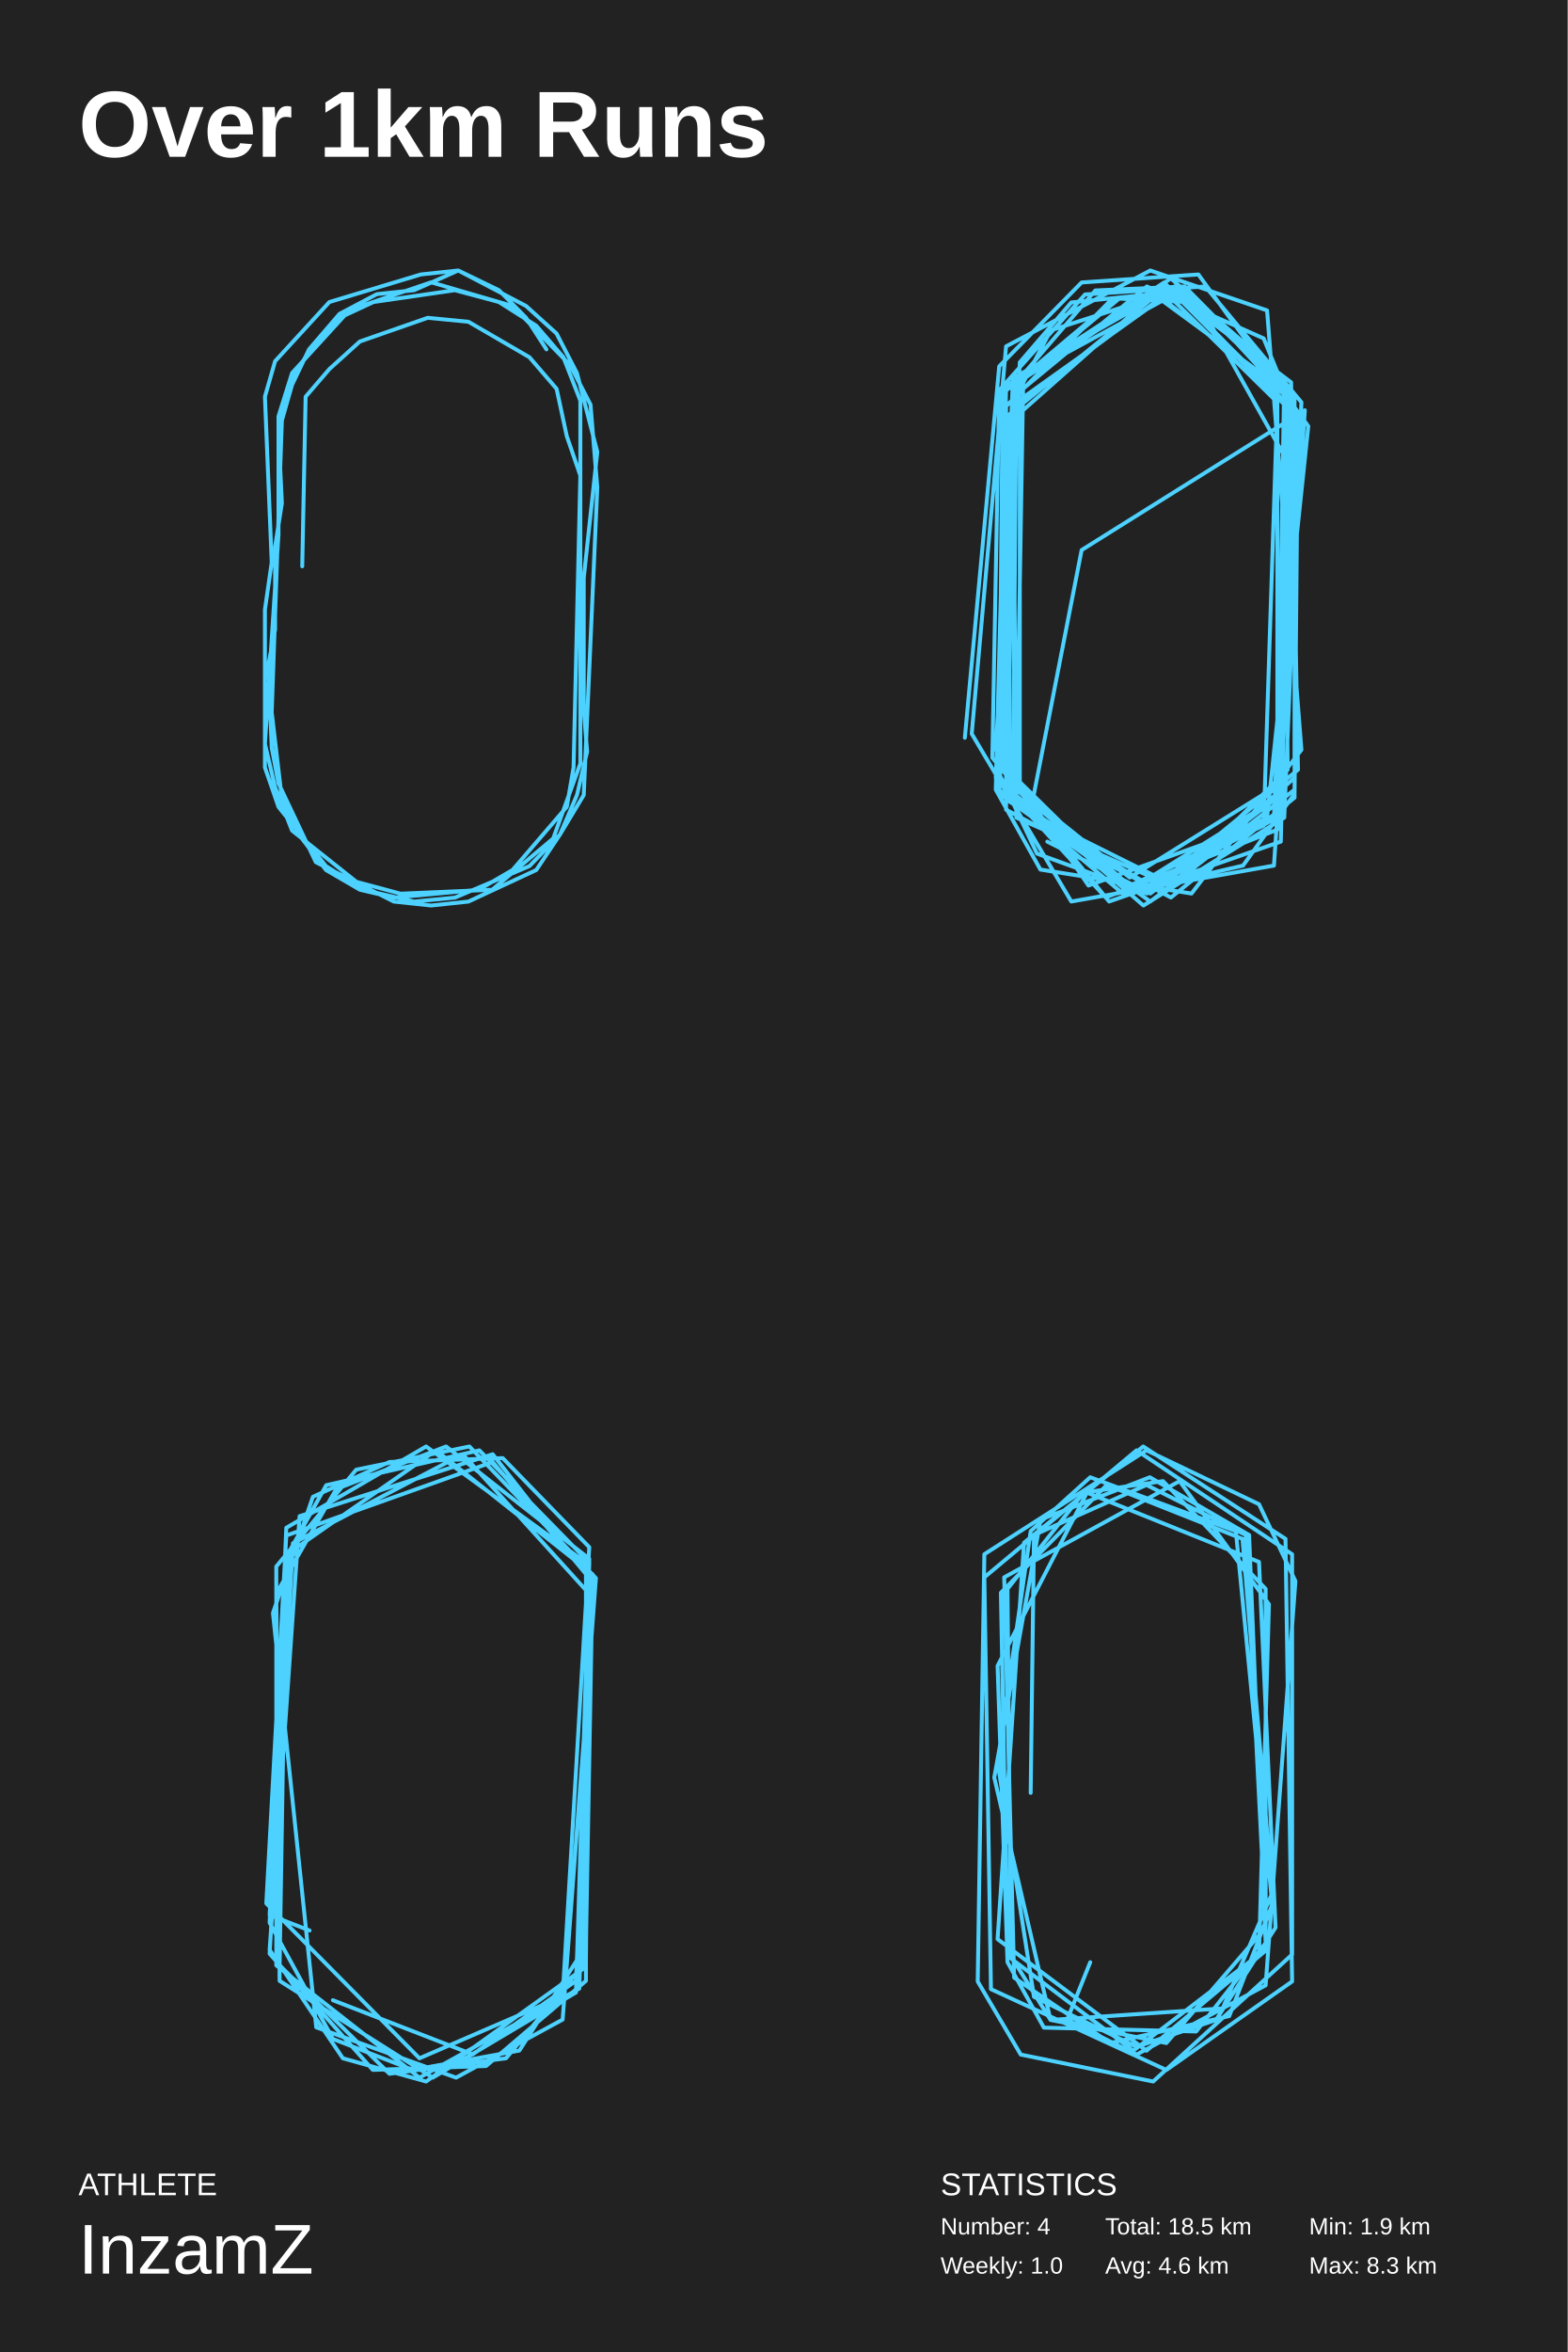
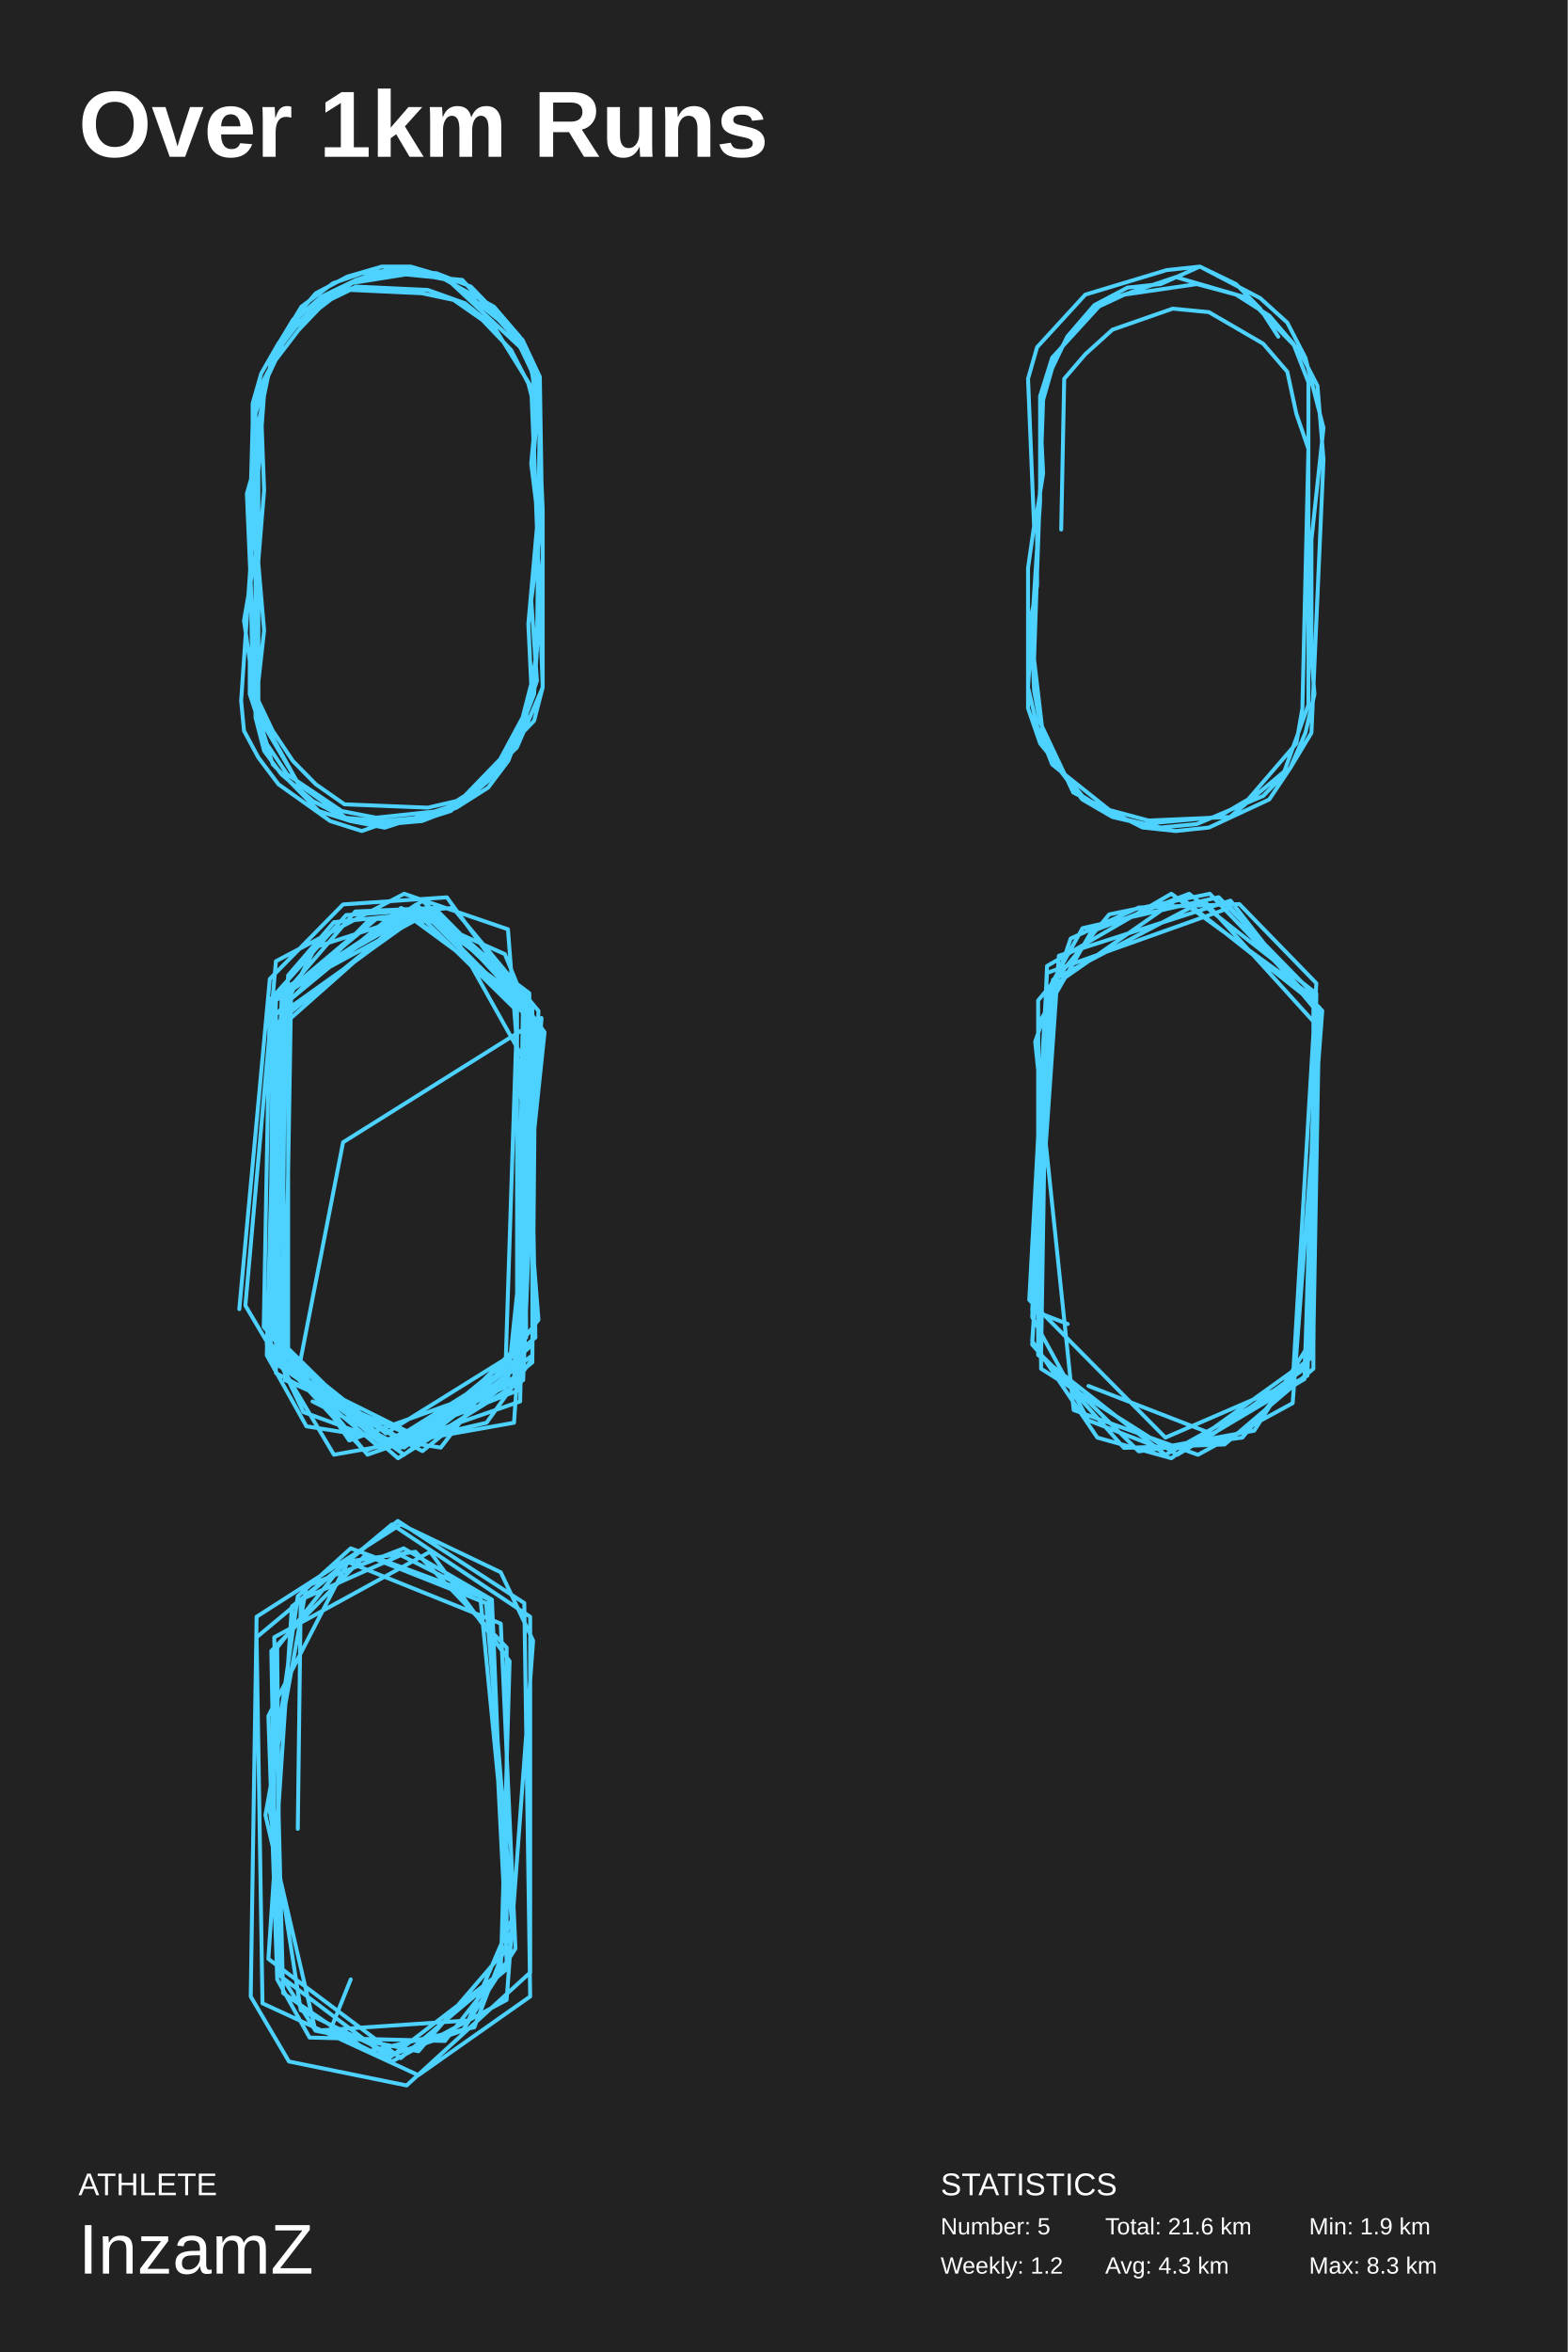
<svg xmlns="http://www.w3.org/2000/svg" baseProfile="full" height="300mm" version="1.1" viewBox="0,0,200,300" width="200mm">
  <defs />
  <rect fill="#222222" height="300" width="200" x="0" y="0" />
  <text fill="#FFFFFF" style="font-size:12px; font-family:Arial; font-weight:bold;" x="10" y="20">Over 1km Runs</text>
  <text fill="#FFFFFF" style="font-size:4px; font-family:Arial" x="10" y="280">ATHLETE</text>
  <text fill="#FFFFFF" style="font-size:9px; font-family:Arial" x="10" y="290">InzamZ</text>
  <text fill="#FFFFFF" style="font-size:4px; font-family:Arial" x="120" y="280">STATISTICS</text>
-   <text fill="#FFFFFF" style="font-size:3px; font-family:Arial" x="120" y="285">Number: 4</text>
-   <text fill="#FFFFFF" style="font-size:3px; font-family:Arial" x="120" y="290">Weekly: 1.0</text>
-   <text fill="#FFFFFF" style="font-size:3px; font-family:Arial" x="141" y="285">Total: 18.5 km</text>
-   <text fill="#FFFFFF" style="font-size:3px; font-family:Arial" x="141" y="290">Avg: 4.6 km</text>
+   <text fill="#FFFFFF" style="font-size:3px; font-family:Arial" x="120" y="285">Number: 5</text>
+   <text fill="#FFFFFF" style="font-size:3px; font-family:Arial" x="120" y="290">Weekly: 1.2</text>
+   <text fill="#FFFFFF" style="font-size:3px; font-family:Arial" x="141" y="285">Total: 21.6 km</text>
+   <text fill="#FFFFFF" style="font-size:3px; font-family:Arial" x="141" y="290">Avg: 4.3 km</text>
  <text fill="#FFFFFF" style="font-size:3px; font-family:Arial" x="167" y="285">Min: 1.9 km</text>
  <text fill="#FFFFFF" style="font-size:3px; font-family:Arial" x="167" y="290">Max: 8.3 km</text>
-   <polyline fill="none" points="69.711,44.562 67.115,40.537 63.654,37.016 58.462,34.5 53.702,35.003 42.019,38.525 35.096,46.072 33.798,50.599 34.664,71.73 33.798,77.767 33.798,97.891 35.529,102.922 41.587,110.469 46.346,113.488 52.837,114.997 58.029,114.494 67.548,110.469 71.442,106.444 74.471,101.413 76.202,62.171 75.336,51.606 72.74,46.575 65.385,39.028 55.0,36.009 44.615,39.531 37.26,47.581 35.529,53.115 35.529,68.208 33.798,94.873 35.096,100.407 37.26,105.941 45.481,112.481 51.106,113.991 62.788,113.488 70.577,106.947 74.038,97.388 74.038,51.103 71.875,45.568 68.413,41.544 63.654,38.525 58.029,37.016 47.644,38.525 43.317,40.537 39.856,44.059 36.827,49.09 35.529,55.127 35.962,64.183 35.096,69.718 35.096,80.283 34.231,84.811 34.664,95.376 35.529,99.904 40.289,109.966 50.24,114.997 55.0,115.5 59.76,114.997 68.413,110.972 71.442,106.444 73.606,101.413 74.904,95.879 74.471,90.345 74.471,73.742 76.202,57.643 73.606,47.581 71.01,42.55 67.115,39.028 58.462,34.5 52.837,37.016 48.077,37.519 43.317,40.034 39.423,44.562 37.26,49.09 35.962,53.618 34.664,90.848 35.962,101.916 38.125,106.444 41.587,110.972 45.913,113.488 50.24,114.494 61.058,113.488 65.385,110.972 72.308,102.922 73.173,97.891 74.038,60.662 72.308,55.631 71.01,49.593 67.548,45.568 59.76,41.04 54.567,40.537 45.913,43.556 42.019,47.078 38.99,50.599 38.558,72.233" stroke="#4dd2ff" stroke-linecap="round" stroke-linejoin="round" stroke-width="0.5" />
-   <polyline fill="none" points="133.609,107.349 146.753,113.972 162.963,101.745 165.154,52.84 161.211,43.16 146.314,36.538 129.665,50.293 129.227,101.236 144.562,113.972 162.963,104.293 163.84,49.783 147.191,37.557 128.789,53.859 129.665,102.255 147.191,113.462 163.402,101.236 164.278,51.821 149.819,37.047 134.047,42.142 129.227,51.311 129.665,104.293 149.381,112.953 164.278,98.179 163.84,50.293 147.629,37.557 128.789,52.84 128.789,102.255 145.876,112.443 162.963,101.745 163.84,48.255 149.381,35.519 128.351,49.274 127.475,97.16 144.562,113.972 162.525,104.293 164.716,50.293 151.134,36.538 139.742,37.047 129.227,49.274 127.475,100.727 143.247,113.972 158.582,110.406 165.154,101.236 165.592,52.84 148.505,36.028 127.913,49.783 127.475,98.689 132.294,108.877 146.314,113.972 165.592,98.179 164.716,48.764 148.505,36.538 128.351,49.783 127.037,100.727 132.732,110.915 152.01,113.972 166.03,95.632 161.649,39.594 146.753,34.5 128.351,44.179 123.97,93.594 136.675,114.991 162.525,110.406 166.469,52.33 137.99,70.161 131.418,103.783 149.819,112.953 165.154,99.198 165.154,50.293 152.448,38.576 142.371,38.066 129.665,48.764 127.037,95.632 138.866,112.953 162.963,104.293 164.716,49.783 149.819,36.538 129.227,48.255 127.037,99.198 145.876,115.5 163.84,104.293 166.03,51.311 153.763,36.538 138.428,37.557 127.475,49.783 126.598,96.651 141.495,114.991 163.402,107.349 164.716,51.311 151.572,37.047 136.675,38.576 130.103,46.217 127.475,101.236 146.753,114.991 165.154,100.727 165.592,53.349 149.381,37.047 130.103,51.311 130.103,100.727 144.124,111.934 162.963,100.217 162.963,48.764 151.572,37.047 141.933,38.066 128.351,51.821 128.351,103.274 149.381,114.481 165.154,101.745 165.154,50.802 150.696,37.047 130.103,48.255 127.475,99.708 141.057,114.481 162.963,105.821 165.154,60.481 152.886,38.576 142.809,38.066 130.542,48.255 129.665,100.727 144.124,112.953 161.211,105.311 162.963,51.311 148.943,37.557 129.665,51.311 127.913,97.67 143.686,113.462 161.649,104.293 166.907,54.368 152.886,35.009 137.99,36.028 127.475,46.727 123.093,94.104" stroke="#4dd2ff" stroke-linecap="round" stroke-linejoin="round" stroke-width="0.5" />
-   <polyline fill="none" points="42.469,255.128 60.31,262.043 73.478,252.659 75.602,203.762 59.035,185.488 37.372,196.848 34.398,249.201 47.566,264.018 62.009,263.524 74.752,252.659 74.752,199.317 54.363,184.5 36.522,194.872 34.398,245.25 42.469,260.067 52.664,264.018 66.257,261.549 74.752,248.214 75.602,200.799 55.637,184.994 36.522,198.329 35.673,250.683 49.69,264.512 64.557,262.537 74.752,250.189 75.177,201.293 62.858,186.476 36.522,195.86 33.974,242.781 53.513,262.537 71.779,254.634 75.177,197.342 64.133,185.982 49.69,186.476 39.92,190.921 34.823,205.738 40.345,258.585 58.186,265.006 71.779,257.598 76.026,201.293 59.885,184.5 45.443,187.463 35.248,199.811 35.248,250.683 53.513,265.006 73.903,253.646 75.602,201.787 62.858,185.488 38.221,193.39 34.398,248.707 43.743,262.537 54.363,265.5 74.327,251.177 75.177,198.823 56.911,184.5 42.894,189.933 35.248,203.268 35.673,252.659 55.212,265.006 73.478,254.14 75.177,199.317 61.159,184.994 41.62,189.439 36.947,197.835 34.398,244.262 39.496,246.238" stroke="#4dd2ff" stroke-linecap="round" stroke-linejoin="round" stroke-width="0.5" />
-   <polyline fill="none" points="139.089,250.282 136.134,257.646 145.0,262.064 161.466,253.227 165.266,201.682 160.621,191.864 146.267,184.991 125.579,198.246 124.734,252.736 130.223,262.064 147.111,265.5 164.843,249.3 164.843,198.246 145.0,184.991 125.579,201.191 126.423,253.718 148.8,264.027 164.843,252.736 163.999,196.282 145.844,184.5 130.645,196.773 127.268,247.336 146.267,261.573 161.466,248.809 161.466,202.664 148.378,188.918 138.245,190.391 128.534,202.664 128.956,249.791 144.578,261.573 160.621,249.3 161.888,204.627 150.489,188.918 128.112,201.191 129.379,252.246 141.622,260.591 156.822,257.155 162.31,242.918 157.666,195.3 139.089,188.427 131.49,195.3 127.268,224.755 131.912,254.7 145.0,261.082 155.133,257.646 162.732,245.864 160.621,199.227 138.667,190.391 127.268,212.482 128.534,250.282 133.178,258.627 152.6,259.118 161.466,247.827 159.355,195.791 146.689,188.427 132.756,193.827 126.845,226.718 134.023,257.646 155.977,256.173 162.31,241.446 158.51,196.282 141.2,189.409 127.69,203.155 128.534,248.809 134.023,257.646 148.8,260.591 161.466,245.864 158.933,195.791 146.267,189.409 131.912,195.791 131.49,228.682" stroke="#4dd2ff" stroke-linecap="round" stroke-linejoin="round" stroke-width="0.5" />
+   <polyline fill="none" points="68.504,51.894 67.771,46.781 66.305,42.947 63.007,39.112 55.313,34.852 50.55,34.0 45.42,35.704 37.725,41.669 34.794,45.503 33.695,50.189 32.596,65.101 32.596,91.515 33.695,95.775 35.893,98.757 39.924,102.166 43.954,104.296 48.718,104.722 53.481,104.296 58.244,103.018 62.275,99.61 65.206,95.775 67.038,91.941 68.504,82.994 68.87,51.468 67.771,47.207 65.939,43.373 58.977,35.704 50.183,34.852 45.42,35.704 41.023,37.834 38.092,40.391 35.527,43.799 32.596,52.746 32.596,70.639 31.13,79.16 31.863,84.272 31.863,88.533 34.794,97.479 40.657,103.444 44.687,104.722 49.084,105.574 58.244,102.592 64.84,95.775 67.038,91.089 68.504,86.829 67.771,76.604 68.87,68.083 67.771,59.136 68.504,51.042 67.771,46.355 65.206,42.095 56.779,35.278 52.382,34.0 48.718,34.0 44.321,35.278 40.29,37.408 37.359,40.817 34.794,45.077 32.962,54.024 32.962,71.917 33.695,80.438 32.596,90.237 34.061,94.923 36.626,98.757 43.588,103.444 47.985,104.296 56.046,103.444 60.076,101.74 63.007,98.331 66.672,91.515 67.771,87.255 67.404,79.586 68.504,67.231 67.771,49.337 63.007,41.669 59.343,38.686 54.58,36.982 45.42,36.556 41.756,38.26 38.092,42.095 35.16,45.929 32.962,50.615 32.229,54.876 32.596,59.136 31.496,62.971 32.596,88.533 34.061,92.793 38.092,100.036 44.687,104.722 49.084,105.148 53.847,104.722 58.244,103.018 62.275,100.462 64.84,97.053 68.137,88.533 69.236,71.065 68.87,48.059 66.672,43.373 63.374,39.965 60.076,36.556 55.679,34.852 50.55,34.426 46.153,34.852 42.489,36.13 38.458,39.112 35.893,43.373 34.061,48.059 33.328,52.746 33.695,62.545 32.962,71.491 32.962,89.385 34.794,93.219 37.359,97.053 40.29,100.036 43.954,102.592 54.58,103.018 58.244,102.166 62.275,99.61 64.84,95.349 68.137,91.941 69.236,87.681 69.236,65.101 68.504,47.633 66.305,44.225 57.145,35.704 52.748,34.852 44.687,36.13 41.023,38.26 35.527,43.799 33.328,47.633 32.229,51.468 32.229,68.083 30.764,89.385 31.13,93.219 32.962,96.627 35.527,100.036 42.122,104.722 46.153,106.0 49.817,104.722 53.481,104.722 57.511,103.444 65.939,95.349 69.236,87.681 68.137,57.432 68.504,53.172 67.404,48.911 65.206,44.651 61.542,40.817 57.878,38.26 53.847,37.408 44.687,36.982 40.29,39.112 36.993,42.095 32.962,49.763 32.229,54.024 31.863,67.231 32.229,88.107 33.328,91.941 37.359,98.757" stroke="#4dd2ff" stroke-linecap="round" stroke-linejoin="round" stroke-width="0.5" />
+   <polyline fill="none" points="163.077,42.944 160.769,39.367 157.692,36.236 153.077,34.0 148.846,34.447 138.462,37.578 132.308,44.286 131.154,48.311 131.923,67.093 131.154,72.46 131.154,90.348 132.692,94.82 138.077,101.528 142.308,104.211 148.077,105.553 152.692,105.106 161.154,101.528 164.615,97.95 167.308,93.478 168.846,58.596 168.077,49.205 165.769,44.733 159.231,38.025 150.0,35.342 140.769,38.472 134.231,45.627 132.692,50.547 132.692,63.963 131.154,87.665 132.308,92.584 134.231,97.503 141.538,103.317 146.538,104.658 156.923,104.211 163.846,98.398 166.923,89.901 166.923,48.758 165,43.839 161.923,40.261 157.692,37.578 152.692,36.236 143.462,37.578 139.615,39.367 136.539,42.497 133.846,46.969 132.692,52.336 133.077,60.385 132.308,65.304 132.308,74.696 131.539,78.721 131.923,88.112 132.692,92.137 136.923,101.081 145.769,105.553 150.0,106.0 154.231,105.553 161.923,101.975 164.615,97.95 166.538,93.478 167.692,88.559 167.308,83.64 167.308,68.882 168.846,54.572 166.538,45.627 164.231,41.155 160.769,38.025 153.077,34.0 148.077,36.236 143.846,36.683 139.615,38.919 136.154,42.944 134.231,46.969 133.077,50.994 131.923,84.087 133.077,93.926 135,97.95 138.077,101.975 141.923,104.211 145.769,105.106 155.385,104.211 159.231,101.975 165.385,94.82 166.154,90.348 166.923,57.255 165.385,52.783 164.231,47.416 161.154,43.839 154.231,39.814 149.615,39.367 141.923,42.05 138.462,45.18 135.769,48.311 135.385,67.541" stroke="#4dd2ff" stroke-linecap="round" stroke-linejoin="round" stroke-width="0.5" />
+   <polyline fill="none" points="39.874,178.755 51.558,184.642 65.968,173.774 67.915,130.302 64.41,121.698 51.168,115.811 36.369,128.038 35.98,173.321 49.611,184.642 65.968,176.038 66.746,127.585 51.947,116.717 35.59,131.208 36.369,174.226 51.947,184.189 66.357,173.321 67.136,129.396 54.284,116.264 40.264,120.793 35.98,128.943 36.369,176.038 53.895,183.736 67.136,170.604 66.746,128.038 52.337,116.717 35.59,130.302 35.59,174.226 50.779,183.283 65.968,173.774 66.746,126.226 53.895,114.906 35.201,127.132 34.422,169.698 49.611,184.642 65.578,176.038 67.525,128.038 55.452,115.811 45.327,116.264 35.98,127.132 34.422,172.868 48.442,184.642 62.073,181.472 67.915,173.321 68.304,130.302 53.116,115.359 34.811,127.585 34.422,171.057 38.706,180.113 51.168,184.642 68.304,170.604 67.525,126.679 53.116,115.811 35.201,127.585 34.032,172.868 39.095,181.925 56.231,184.642 68.694,168.34 64.799,118.528 51.558,114.0 35.201,122.604 31.306,166.528 42.6,185.547 65.578,181.472 69.083,129.849 43.769,145.698 37.927,175.585 54.284,183.736 67.915,171.51 67.915,128.038 56.621,117.623 47.663,117.17 36.369,126.679 34.032,168.34 44.548,183.736 65.968,176.038 67.525,127.585 54.284,115.811 35.98,126.226 34.032,171.51 50.779,186.0 66.746,176.038 68.694,128.943 57.789,115.811 44.158,116.717 34.422,127.585 33.643,169.245 46.884,185.547 66.357,178.755 67.525,128.943 55.842,116.264 42.6,117.623 36.759,124.415 34.422,173.321 51.558,185.547 67.915,172.868 68.304,130.755 53.895,116.264 36.759,128.943 36.759,172.868 49.221,182.83 65.968,172.415 65.968,126.679 55.842,116.264 47.274,117.17 35.201,129.396 35.201,175.132 53.895,185.094 67.915,173.774 67.915,128.491 55.063,116.264 36.759,126.226 34.422,171.962 46.495,185.094 65.968,177.396 67.915,137.094 57.01,117.623 48.053,117.17 37.148,126.226 36.369,172.868 49.221,183.736 64.41,176.943 65.968,128.943 53.505,116.717 36.369,128.943 34.811,170.151 48.832,184.189 64.799,176.038 69.473,131.66 57.01,114.453 43.769,115.359 34.422,124.868 30.527,166.981" stroke="#4dd2ff" stroke-linecap="round" stroke-linejoin="round" stroke-width="0.5" />
+   <polyline fill="none" points="138.861,176.781 154.72,182.927 166.425,174.585 168.313,131.122 153.587,114.878 134.33,124.976 131.687,171.512 143.392,184.683 156.23,184.244 167.557,174.585 167.557,127.171 149.434,114.0 133.575,123.22 131.687,168 138.861,181.171 147.923,184.683 160.006,182.488 167.557,170.634 168.313,128.488 150.566,114.439 133.575,126.293 132.82,172.829 145.28,185.122 158.496,183.366 167.557,172.39 167.935,128.927 156.985,115.756 133.575,124.098 131.31,165.805 148.678,183.366 164.914,176.342 167.935,125.415 158.118,115.317 145.28,115.756 136.596,119.707 132.065,132.878 136.974,179.854 152.832,185.561 164.914,178.976 168.69,128.927 154.342,114.0 141.504,116.634 132.443,127.61 132.443,172.829 148.678,185.561 166.802,175.463 168.313,129.366 156.985,114.878 135.086,121.902 131.687,171.073 139.994,183.366 149.434,186.0 167.18,173.268 167.935,126.732 151.699,114.0 139.239,118.829 132.443,130.683 132.82,174.585 150.189,185.561 166.425,175.903 167.935,127.171 155.475,114.439 138.106,118.39 133.953,125.854 131.687,167.122 136.218,168.878" stroke="#4dd2ff" stroke-linecap="round" stroke-linejoin="round" stroke-width="0.5" />
+   <polyline fill="none" points="44.746,252.473 42.119,259.018 50.0,262.945 64.636,255.091 68.014,209.273 63.886,200.546 51.126,194.436 32.737,206.218 31.986,254.655 36.865,262.945 51.876,266.0 67.639,251.6 67.639,206.218 50.0,194.436 32.737,208.836 33.487,255.527 53.378,264.691 67.639,254.655 66.888,204.473 50.751,194.0 37.24,204.909 34.238,249.855 51.126,262.509 64.636,251.164 64.636,210.146 53.002,197.927 43.995,199.236 35.364,210.146 35.739,252.036 49.625,262.509 63.886,251.6 65.012,211.891 54.879,197.927 34.988,208.836 36.114,254.218 46.998,261.636 60.508,258.582 65.387,245.927 61.259,203.6 44.746,197.491 37.991,203.6 34.238,229.782 38.366,256.4 50.0,262.073 59.007,259.018 65.762,248.546 63.886,207.091 44.371,199.236 34.238,218.873 35.364,252.473 39.492,259.891 56.755,260.327 64.636,250.291 62.76,204.036 51.501,197.491 39.117,202.291 33.863,231.527 40.242,259.018 59.758,257.709 65.387,244.618 62.009,204.473 46.622,198.364 34.613,210.582 35.364,251.164 40.242,259.018 53.378,261.636 64.636,248.546 62.385,204.036 51.126,198.364 38.366,204.036 37.991,233.273" stroke="#4dd2ff" stroke-linecap="round" stroke-linejoin="round" stroke-width="0.5" />
</svg>
